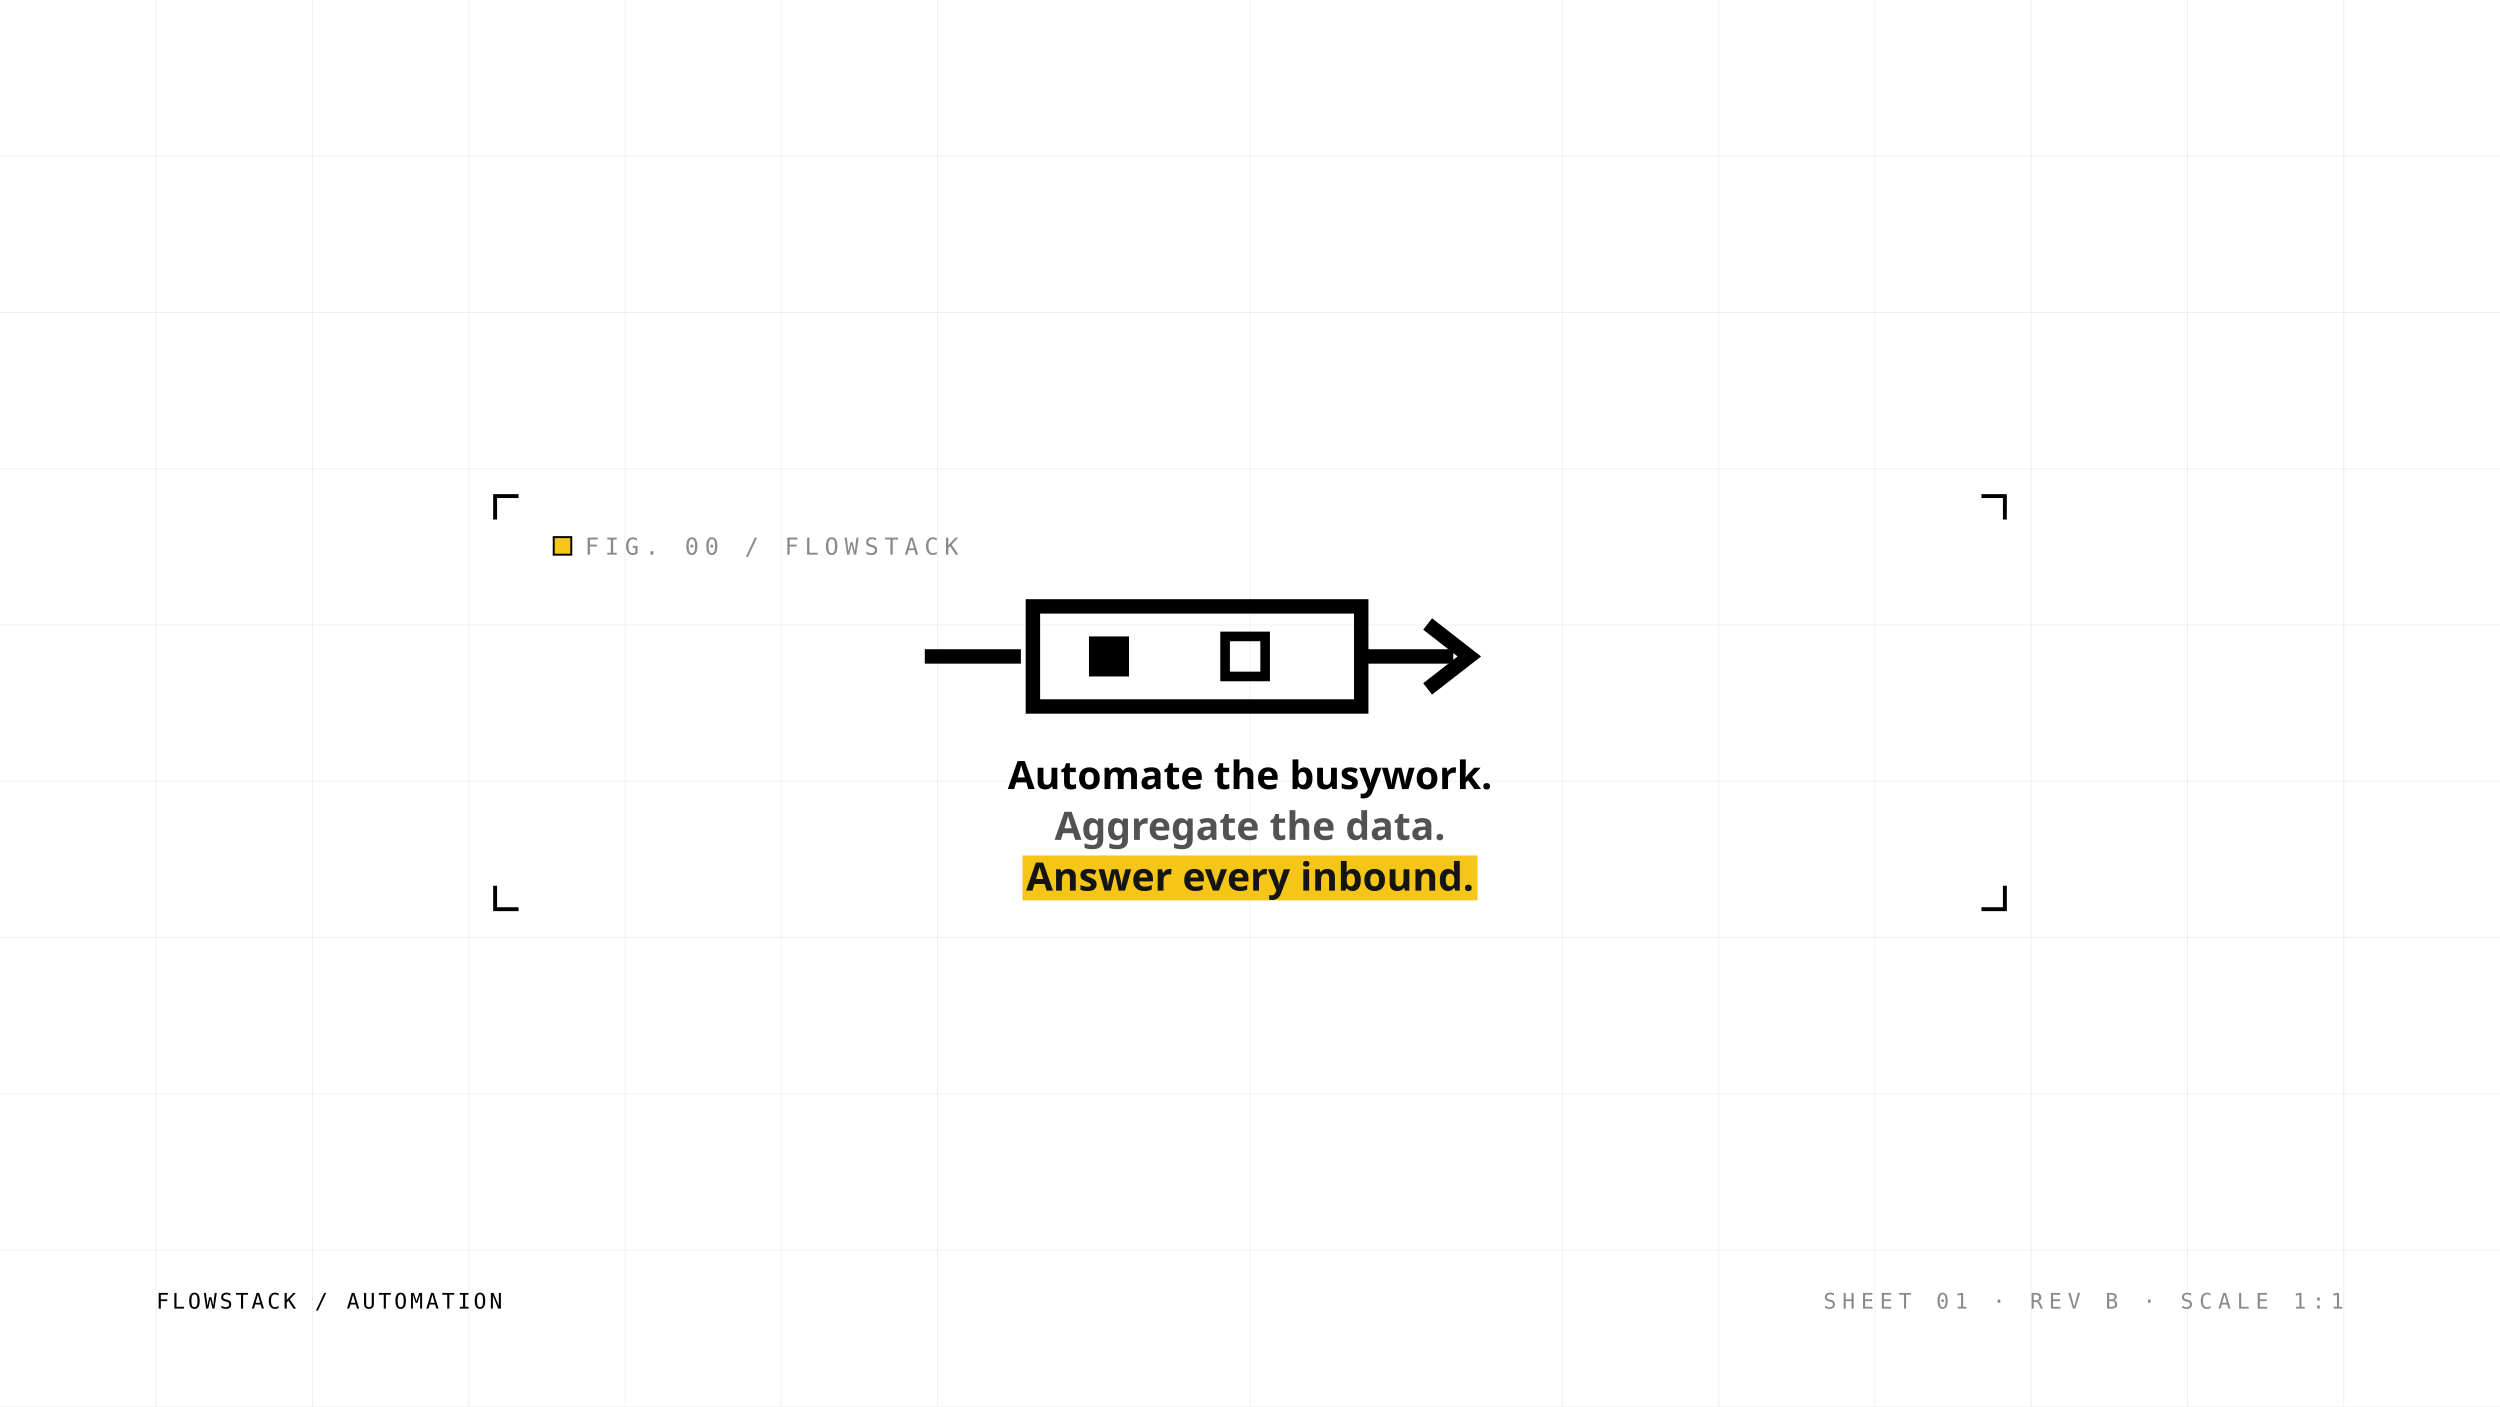
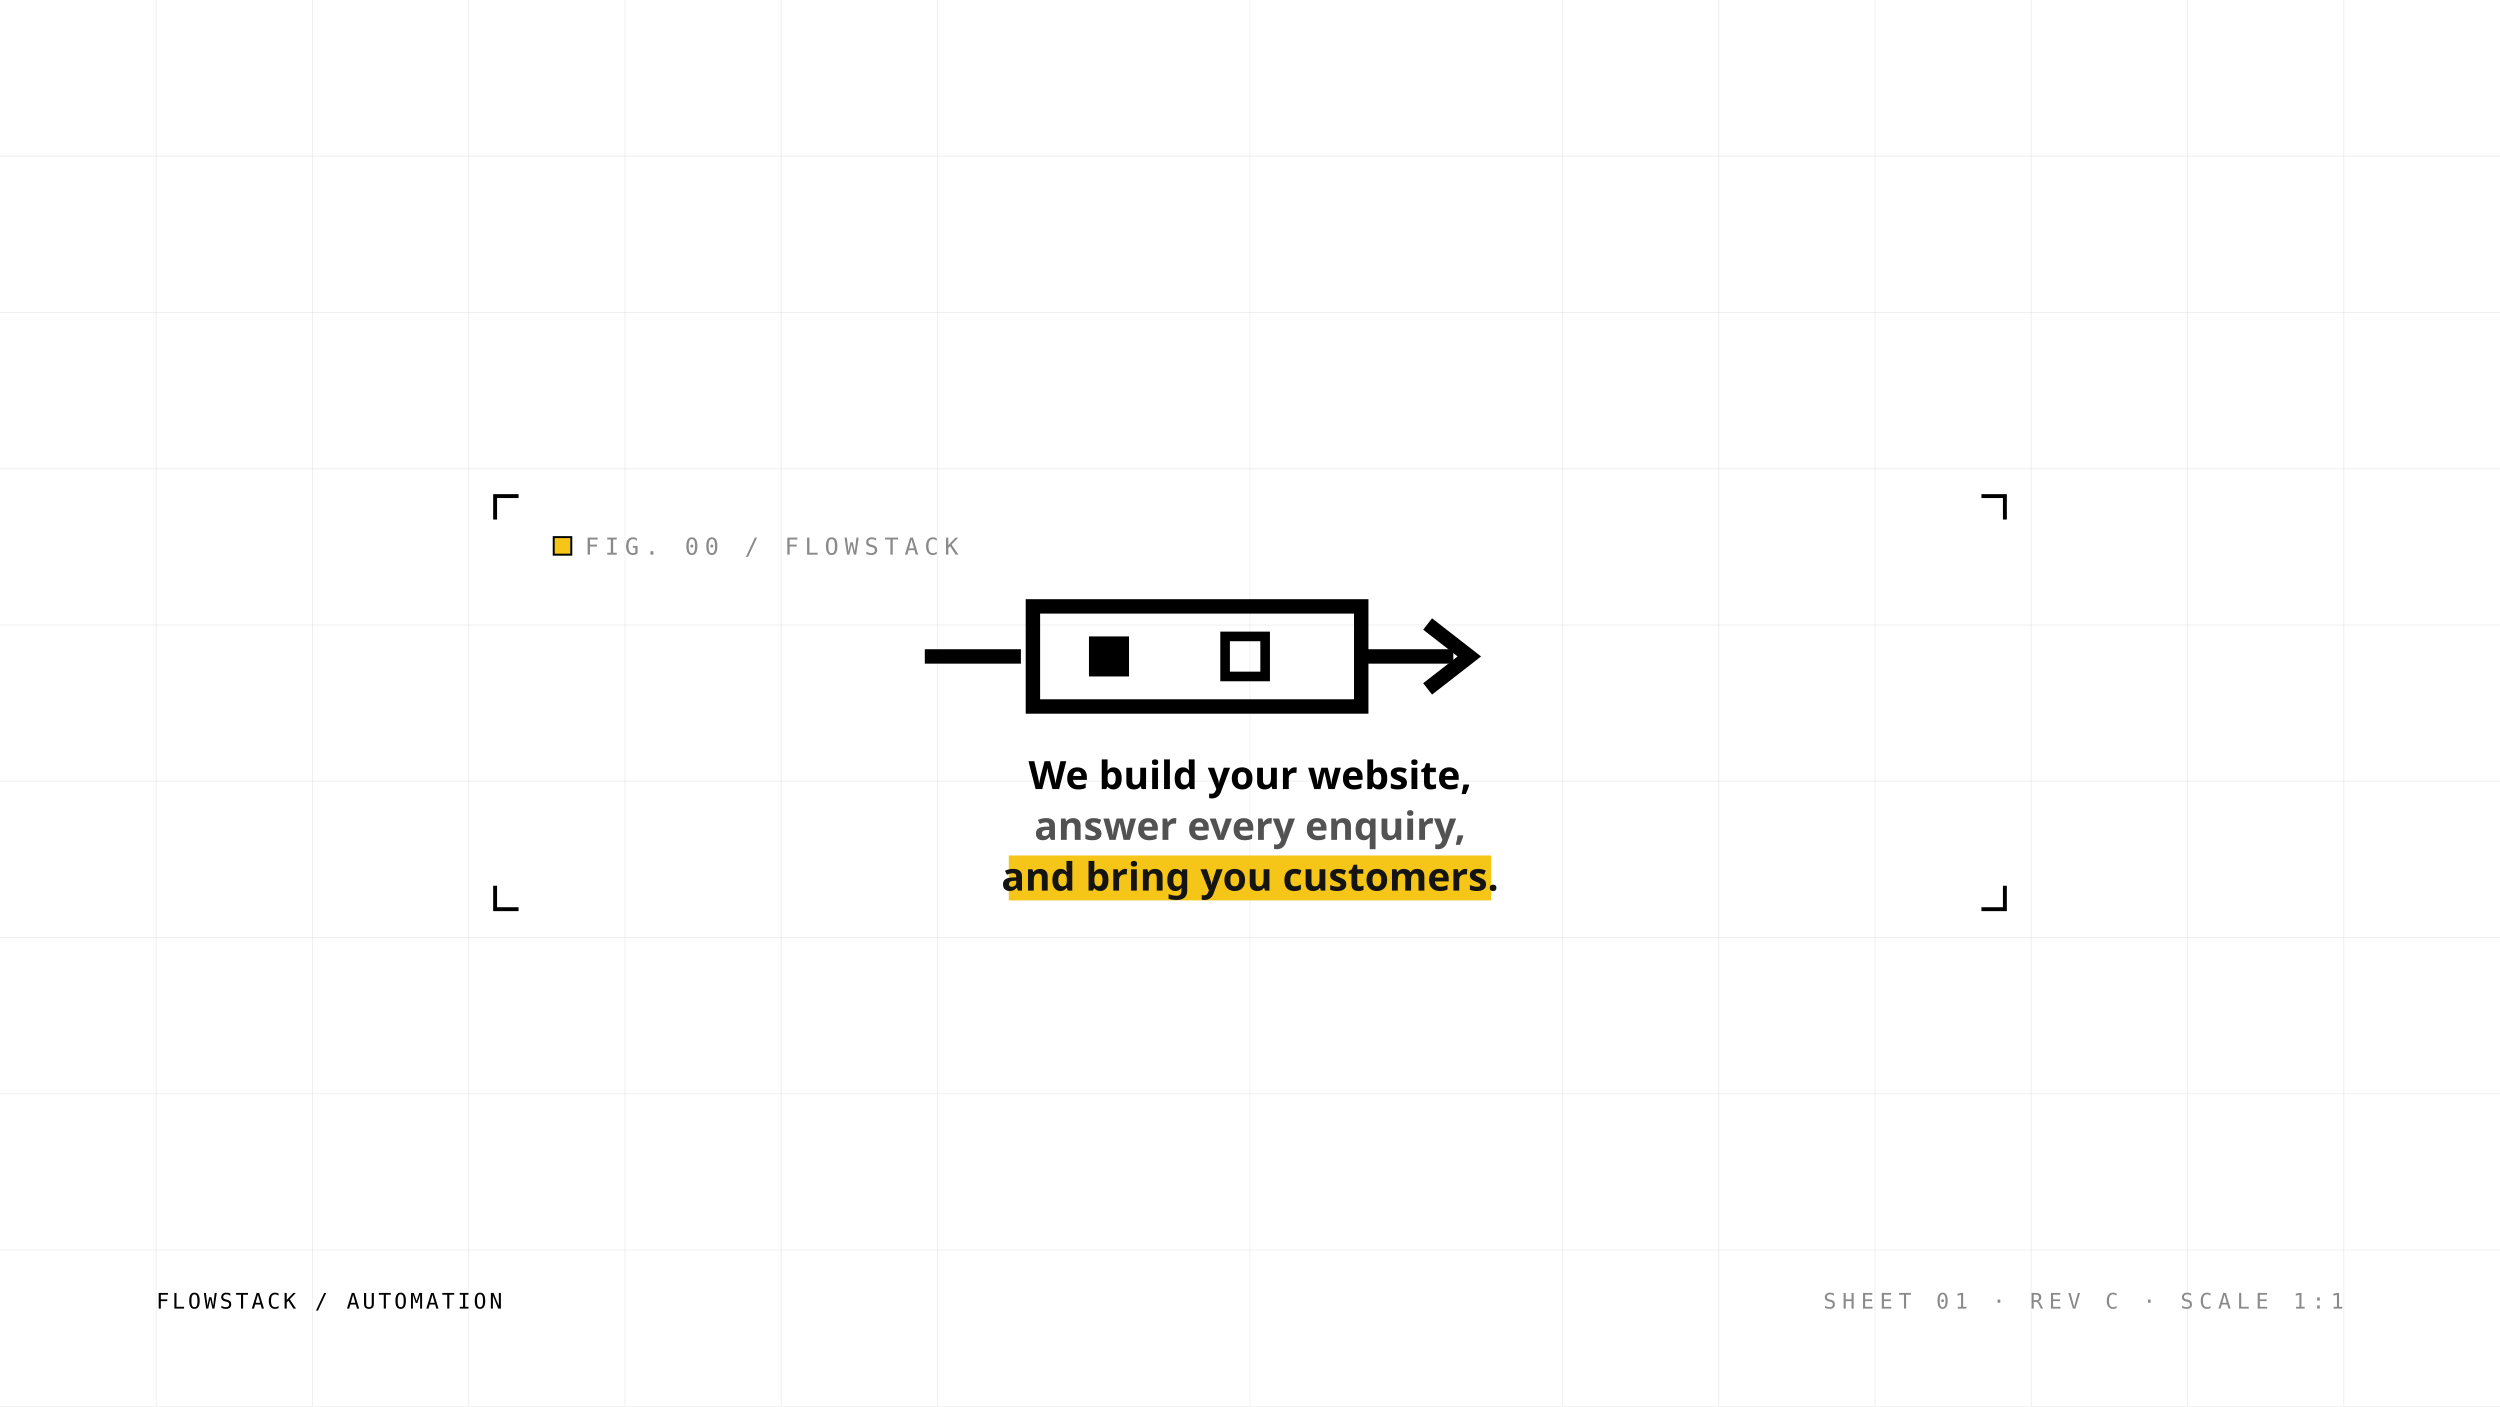
<svg xmlns="http://www.w3.org/2000/svg" width="2560" height="1440" viewBox="0 0 2560 1440" fill="none" role="img" aria-label="Flowstack YouTube channel art">
  <rect width="2560" height="1440" fill="#FFFFFF" />
  <g stroke="rgba(0,0,0,0.06)" stroke-width="1">
    <line x1="0" y1="160" x2="2560" y2="160" />
    <line x1="0" y1="320" x2="2560" y2="320" />
    <line x1="0" y1="480" x2="2560" y2="480" />
    <line x1="0" y1="640" x2="2560" y2="640" />
    <line x1="0" y1="800" x2="2560" y2="800" />
    <line x1="0" y1="960" x2="2560" y2="960" />
    <line x1="0" y1="1120" x2="2560" y2="1120" />
    <line x1="0" y1="1280" x2="2560" y2="1280" />
    <line x1="160" y1="0" x2="160" y2="1440" />
    <line x1="320" y1="0" x2="320" y2="1440" />
    <line x1="480" y1="0" x2="480" y2="1440" />
    <line x1="640" y1="0" x2="640" y2="1440" />
    <line x1="800" y1="0" x2="800" y2="1440" />
    <line x1="960" y1="0" x2="960" y2="1440" />
    <line x1="1280" y1="0" x2="1280" y2="1440" />
    <line x1="1600" y1="0" x2="1600" y2="1440" />
    <line x1="1760" y1="0" x2="1760" y2="1440" />
    <line x1="1920" y1="0" x2="1920" y2="1440" />
    <line x1="2080" y1="0" x2="2080" y2="1440" />
    <line x1="2240" y1="0" x2="2240" y2="1440" />
    <line x1="2400" y1="0" x2="2400" y2="1440" />
  </g>
  <g transform="translate(507 508)">
    <g stroke="#000000" stroke-width="4" fill="none">
      <path d="M0 24 L0 0 L24 0" />
      <path d="M1522 0 L1546 0 L1546 24" />
      <path d="M0 399 L0 423 L24 423" />
      <path d="M1522 423 L1546 423 L1546 399" />
    </g>
    <g font-family="ui-monospace, Menlo, monospace" fill="#8A8A8A" font-size="24" letter-spacing="6">
      <rect x="60" y="42" width="18" height="18" fill="#F5C518" stroke="#000000" stroke-width="2" />
      <text x="92" y="60">FIG. 00 / FLOWSTACK</text>
    </g>
    <g transform="translate(440 74) scale(0.82)">
      <path d="M0 110 H120" stroke="#000000" stroke-width="18" />
      <rect x="135" y="47.5" width="410" height="125" stroke="#000000" stroke-width="18" fill="none" />
      <rect x="205" y="85" width="50" height="50" fill="#000000" />
      <rect x="375" y="85" width="50" height="50" stroke="#000000" stroke-width="12" fill="none" />
      <path d="M545 110 H660" stroke="#000000" stroke-width="18" />
      <path d="M635 75 L680 110 L635 145" stroke="#000000" stroke-width="18" stroke-linecap="square" stroke-linejoin="miter" fill="none" />
    </g>
    <g font-family="sans-serif" font-weight="600" font-size="40" text-anchor="middle">
-       <text x="773" y="300" fill="#000000">Automate the busywork.</text>
-       <text x="773" y="352" fill="#525252">Aggregate the data.</text>
-       <rect x="540" y="368" width="466" height="46" fill="#F5C518" />
-       <text x="773" y="404" fill="#141412">Answer every inbound.</text>
+       <text x="773" y="300" fill="#000000">We build your website,</text>
+       <text x="773" y="352" fill="#525252">answer every enquiry,</text>
+       <rect x="526" y="368" width="494" height="46" fill="#F5C518" />
+       <text x="773" y="404" fill="#141412">and bring you customers.</text>
    </g>
  </g>
  <g font-family="ui-monospace, Menlo, monospace" font-size="22" letter-spacing="6" fill="#8A8A8A">
    <text x="160" y="1340" fill="#000000" letter-spacing="3">FLOWSTACK / AUTOMATION</text>
-     <text x="2400" y="1340" text-anchor="end">SHEET 01 · REV B · SCALE 1:1</text>
+     <text x="2400" y="1340" text-anchor="end">SHEET 01 · REV C · SCALE 1:1</text>
  </g>
</svg>
